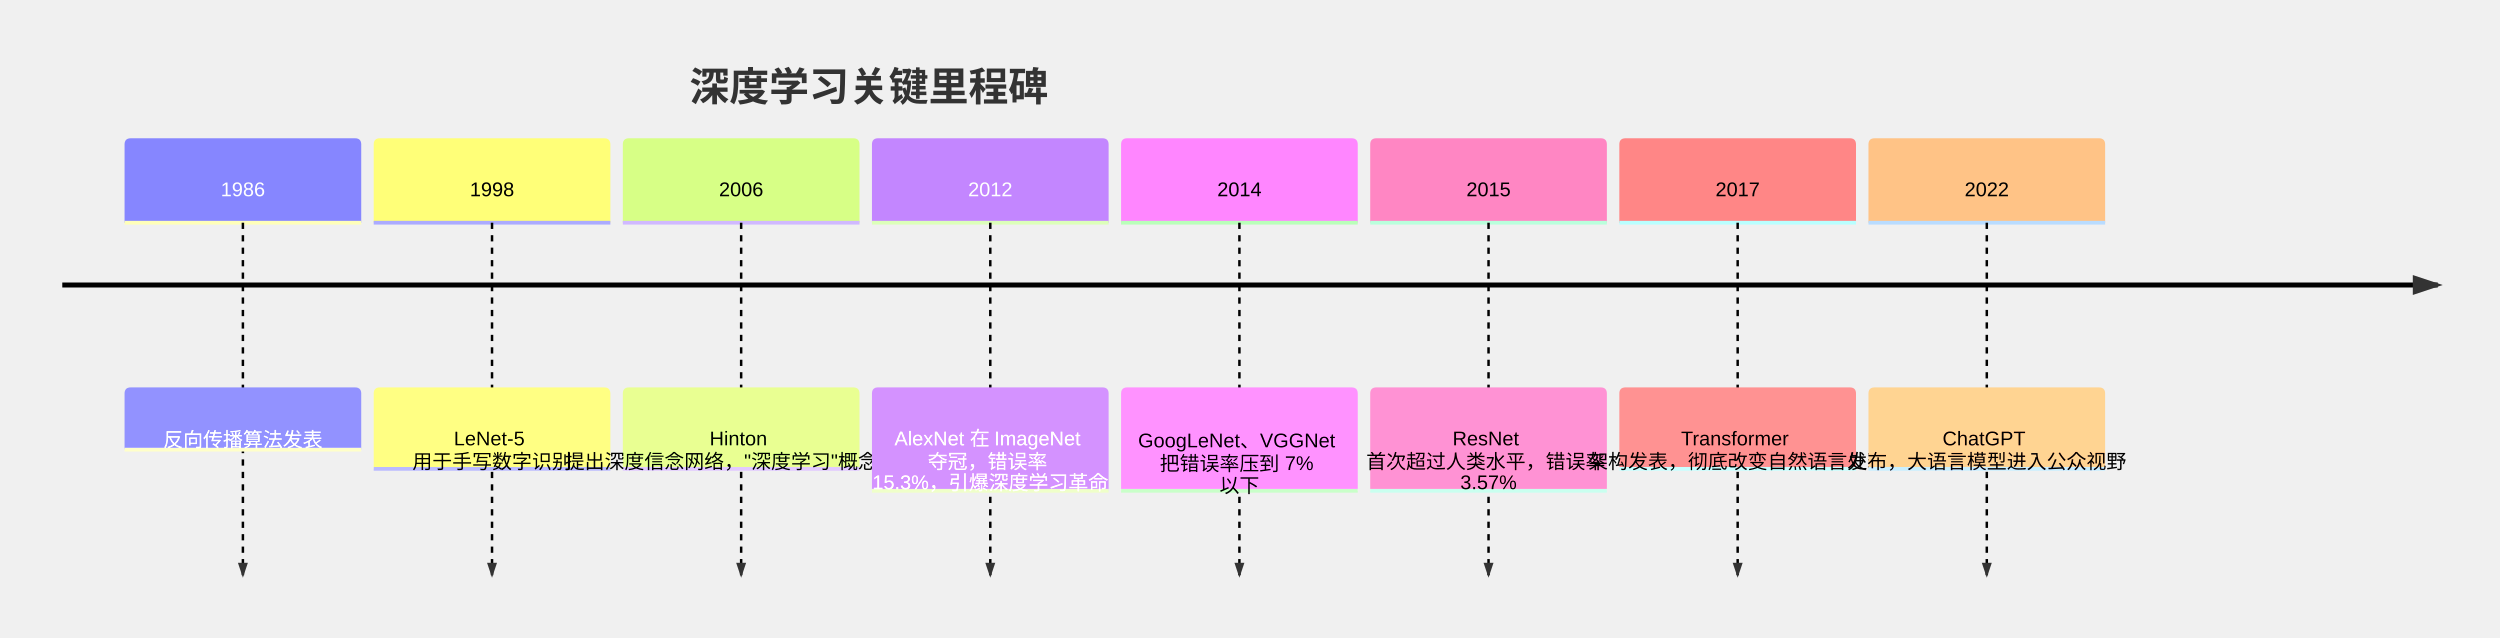
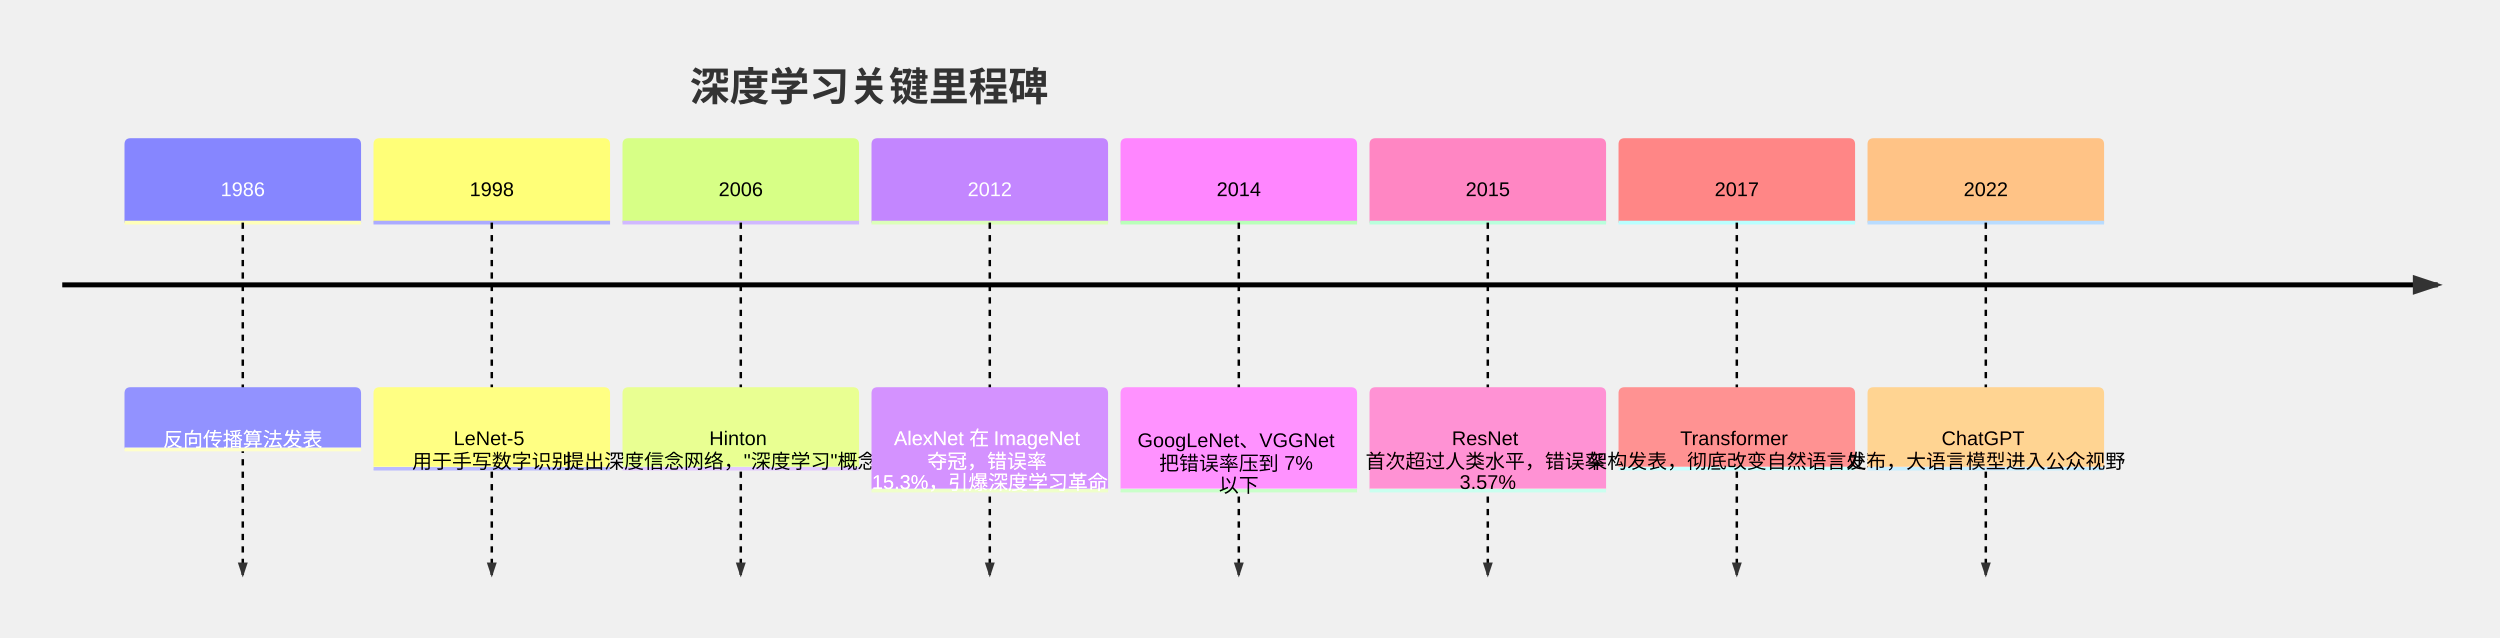
- <svg xmlns="http://www.w3.org/2000/svg" id="my-svg" width="100%" style="max-width: 2007px; background-color: white;" viewBox="100 -61 2007 511.8" role="graphics-document document" aria-roledescription="timeline">
+ <svg xmlns="http://www.w3.org/2000/svg" id="my-svg" width="100%" style="max-width: 2008px; background-color: white;" viewBox="100 -61 2008 511.8" role="graphics-document document" aria-roledescription="timeline">
  <style>#my-svg{font-family:"trebuchet ms",verdana,arial,sans-serif;font-size:16px;fill:#333;}@keyframes edge-animation-frame{from{stroke-dashoffset:0;}}@keyframes dash{to{stroke-dashoffset:0;}}#my-svg .edge-animation-slow{stroke-dasharray:9,5!important;stroke-dashoffset:900;animation:dash 50s linear infinite;stroke-linecap:round;}#my-svg .edge-animation-fast{stroke-dasharray:9,5!important;stroke-dashoffset:900;animation:dash 20s linear infinite;stroke-linecap:round;}#my-svg .error-icon{fill:#552222;}#my-svg .error-text{fill:#552222;stroke:#552222;}#my-svg .edge-thickness-normal{stroke-width:1px;}#my-svg .edge-thickness-thick{stroke-width:3.5px;}#my-svg .edge-pattern-solid{stroke-dasharray:0;}#my-svg .edge-thickness-invisible{stroke-width:0;fill:none;}#my-svg .edge-pattern-dashed{stroke-dasharray:3;}#my-svg .edge-pattern-dotted{stroke-dasharray:2;}#my-svg .marker{fill:#333333;stroke:#333333;}#my-svg .marker.cross{stroke:#333333;}#my-svg svg{font-family:"trebuchet ms",verdana,arial,sans-serif;font-size:16px;}#my-svg p{margin:0;}#my-svg .edge{stroke-width:3;}#my-svg .section--1 rect,#my-svg .section--1 path,#my-svg .section--1 circle,#my-svg .section--1 path{fill:hsl(240, 100%, 76.275%);}#my-svg .section--1 text{fill:#ffffff;}#my-svg .node-icon--1{font-size:40px;color:#ffffff;}#my-svg .section-edge--1{stroke:hsl(240, 100%, 76.275%);}#my-svg .edge-depth--1{stroke-width:17;}#my-svg .section--1 line{stroke:hsl(60, 100%, 86.275%);stroke-width:3;}#my-svg .lineWrapper line{stroke:#ffffff;}#my-svg .disabled,#my-svg .disabled circle,#my-svg .disabled text{fill:hsl(80, 100%, 96.275%);}#my-svg .disabled text{fill:#aaaa33;}#my-svg .section-0 rect,#my-svg .section-0 path,#my-svg .section-0 circle,#my-svg .section-0 path{fill:hsl(60, 100%, 73.529%);}#my-svg .section-0 text{fill:black;}#my-svg .node-icon-0{font-size:40px;color:black;}#my-svg .section-edge-0{stroke:hsl(60, 100%, 73.529%);}#my-svg .edge-depth-0{stroke-width:14;}#my-svg .section-0 line{stroke:hsl(240, 100%, 83.529%);stroke-width:3;}#my-svg .lineWrapper line{stroke:black;}#my-svg .disabled,#my-svg .disabled circle,#my-svg .disabled text{fill:hsl(80, 100%, 96.275%);}#my-svg .disabled text{fill:#aaaa33;}#my-svg .section-1 rect,#my-svg .section-1 path,#my-svg .section-1 circle,#my-svg .section-1 path{fill:hsl(80, 100%, 76.275%);}#my-svg .section-1 text{fill:black;}#my-svg .node-icon-1{font-size:40px;color:black;}#my-svg .section-edge-1{stroke:hsl(80, 100%, 76.275%);}#my-svg .edge-depth-1{stroke-width:11;}#my-svg .section-1 line{stroke:hsl(260, 100%, 86.275%);stroke-width:3;}#my-svg .lineWrapper line{stroke:black;}#my-svg .disabled,#my-svg .disabled circle,#my-svg .disabled text{fill:hsl(80, 100%, 96.275%);}#my-svg .disabled text{fill:#aaaa33;}#my-svg .section-2 rect,#my-svg .section-2 path,#my-svg .section-2 circle,#my-svg .section-2 path{fill:hsl(270, 100%, 76.275%);}#my-svg .section-2 text{fill:#ffffff;}#my-svg .node-icon-2{font-size:40px;color:#ffffff;}#my-svg .section-edge-2{stroke:hsl(270, 100%, 76.275%);}#my-svg .edge-depth-2{stroke-width:8;}#my-svg .section-2 line{stroke:hsl(90, 100%, 86.275%);stroke-width:3;}#my-svg .lineWrapper line{stroke:#ffffff;}#my-svg .disabled,#my-svg .disabled circle,#my-svg .disabled text{fill:hsl(80, 100%, 96.275%);}#my-svg .disabled text{fill:#aaaa33;}#my-svg .section-3 rect,#my-svg .section-3 path,#my-svg .section-3 circle,#my-svg .section-3 path{fill:hsl(300, 100%, 76.275%);}#my-svg .section-3 text{fill:black;}#my-svg .node-icon-3{font-size:40px;color:black;}#my-svg .section-edge-3{stroke:hsl(300, 100%, 76.275%);}#my-svg .edge-depth-3{stroke-width:5;}#my-svg .section-3 line{stroke:hsl(120, 100%, 86.275%);stroke-width:3;}#my-svg .lineWrapper line{stroke:black;}#my-svg .disabled,#my-svg .disabled circle,#my-svg .disabled text{fill:hsl(80, 100%, 96.275%);}#my-svg .disabled text{fill:#aaaa33;}#my-svg .section-4 rect,#my-svg .section-4 path,#my-svg .section-4 circle,#my-svg .section-4 path{fill:hsl(330, 100%, 76.275%);}#my-svg .section-4 text{fill:black;}#my-svg .node-icon-4{font-size:40px;color:black;}#my-svg .section-edge-4{stroke:hsl(330, 100%, 76.275%);}#my-svg .edge-depth-4{stroke-width:2;}#my-svg .section-4 line{stroke:hsl(150, 100%, 86.275%);stroke-width:3;}#my-svg .lineWrapper line{stroke:black;}#my-svg .disabled,#my-svg .disabled circle,#my-svg .disabled text{fill:hsl(80, 100%, 96.275%);}#my-svg .disabled text{fill:#aaaa33;}#my-svg .section-5 rect,#my-svg .section-5 path,#my-svg .section-5 circle,#my-svg .section-5 path{fill:hsl(0, 100%, 76.275%);}#my-svg .section-5 text{fill:black;}#my-svg .node-icon-5{font-size:40px;color:black;}#my-svg .section-edge-5{stroke:hsl(0, 100%, 76.275%);}#my-svg .edge-depth-5{stroke-width:-1;}#my-svg .section-5 line{stroke:hsl(180, 100%, 86.275%);stroke-width:3;}#my-svg .lineWrapper line{stroke:black;}#my-svg .disabled,#my-svg .disabled circle,#my-svg .disabled text{fill:hsl(80, 100%, 96.275%);}#my-svg .disabled text{fill:#aaaa33;}#my-svg .section-6 rect,#my-svg .section-6 path,#my-svg .section-6 circle,#my-svg .section-6 path{fill:hsl(30, 100%, 76.275%);}#my-svg .section-6 text{fill:black;}#my-svg .node-icon-6{font-size:40px;color:black;}#my-svg .section-edge-6{stroke:hsl(30, 100%, 76.275%);}#my-svg .edge-depth-6{stroke-width:-4;}#my-svg .section-6 line{stroke:hsl(210, 100%, 86.275%);stroke-width:3;}#my-svg .lineWrapper line{stroke:black;}#my-svg .disabled,#my-svg .disabled circle,#my-svg .disabled text{fill:hsl(80, 100%, 96.275%);}#my-svg .disabled text{fill:#aaaa33;}#my-svg .section-7 rect,#my-svg .section-7 path,#my-svg .section-7 circle,#my-svg .section-7 path{fill:hsl(90, 100%, 76.275%);}#my-svg .section-7 text{fill:black;}#my-svg .node-icon-7{font-size:40px;color:black;}#my-svg .section-edge-7{stroke:hsl(90, 100%, 76.275%);}#my-svg .edge-depth-7{stroke-width:-7;}#my-svg .section-7 line{stroke:hsl(270, 100%, 86.275%);stroke-width:3;}#my-svg .lineWrapper line{stroke:black;}#my-svg .disabled,#my-svg .disabled circle,#my-svg .disabled text{fill:hsl(80, 100%, 96.275%);}#my-svg .disabled text{fill:#aaaa33;}#my-svg .section-8 rect,#my-svg .section-8 path,#my-svg .section-8 circle,#my-svg .section-8 path{fill:hsl(150, 100%, 76.275%);}#my-svg .section-8 text{fill:black;}#my-svg .node-icon-8{font-size:40px;color:black;}#my-svg .section-edge-8{stroke:hsl(150, 100%, 76.275%);}#my-svg .edge-depth-8{stroke-width:-10;}#my-svg .section-8 line{stroke:hsl(330, 100%, 86.275%);stroke-width:3;}#my-svg .lineWrapper line{stroke:black;}#my-svg .disabled,#my-svg .disabled circle,#my-svg .disabled text{fill:hsl(80, 100%, 96.275%);}#my-svg .disabled text{fill:#aaaa33;}#my-svg .section-9 rect,#my-svg .section-9 path,#my-svg .section-9 circle,#my-svg .section-9 path{fill:hsl(180, 100%, 76.275%);}#my-svg .section-9 text{fill:black;}#my-svg .node-icon-9{font-size:40px;color:black;}#my-svg .section-edge-9{stroke:hsl(180, 100%, 76.275%);}#my-svg .edge-depth-9{stroke-width:-13;}#my-svg .section-9 line{stroke:hsl(0, 100%, 86.275%);stroke-width:3;}#my-svg .lineWrapper line{stroke:black;}#my-svg .disabled,#my-svg .disabled circle,#my-svg .disabled text{fill:hsl(80, 100%, 96.275%);}#my-svg .disabled text{fill:#aaaa33;}#my-svg .section-10 rect,#my-svg .section-10 path,#my-svg .section-10 circle,#my-svg .section-10 path{fill:hsl(210, 100%, 76.275%);}#my-svg .section-10 text{fill:black;}#my-svg .node-icon-10{font-size:40px;color:black;}#my-svg .section-edge-10{stroke:hsl(210, 100%, 76.275%);}#my-svg .edge-depth-10{stroke-width:-16;}#my-svg .section-10 line{stroke:hsl(30, 100%, 86.275%);stroke-width:3;}#my-svg .lineWrapper line{stroke:black;}#my-svg .disabled,#my-svg .disabled circle,#my-svg .disabled text{fill:hsl(80, 100%, 96.275%);}#my-svg .disabled text{fill:#aaaa33;}#my-svg .section-root rect,#my-svg .section-root path,#my-svg .section-root circle{fill:hsl(240, 100%, 46.275%);}#my-svg .section-root text{fill:#ffffff;}#my-svg .icon-container{height:100%;display:flex;justify-content:center;align-items:center;}#my-svg .edge{fill:none;}#my-svg .eventWrapper{filter:brightness(120%);}#my-svg .node .neo-node{stroke:#9370DB;}#my-svg [data-look="neo"].node rect,#my-svg [data-look="neo"].cluster rect,#my-svg [data-look="neo"].node polygon{stroke:#9370DB;filter:drop-shadow(1px 2px 2px rgba(185, 185, 185, 1));}#my-svg [data-look="neo"].node path{stroke:#9370DB;stroke-width:1px;}#my-svg [data-look="neo"].node .outer-path{filter:drop-shadow(1px 2px 2px rgba(185, 185, 185, 1));}#my-svg [data-look="neo"].node .neo-line path{stroke:#9370DB;filter:none;}#my-svg [data-look="neo"].node circle{stroke:#9370DB;filter:drop-shadow(1px 2px 2px rgba(185, 185, 185, 1));}#my-svg [data-look="neo"].node circle .state-start{fill:#000000;}#my-svg [data-look="neo"].icon-shape .icon{fill:#9370DB;filter:drop-shadow(1px 2px 2px rgba(185, 185, 185, 1));}#my-svg [data-look="neo"].icon-shape .icon-neo path{stroke:#9370DB;filter:drop-shadow(1px 2px 2px rgba(185, 185, 185, 1));}#my-svg :root{--mermaid-font-family:"trebuchet ms",verdana,arial,sans-serif;}</style>
  <g />
  <g />
  <defs>
    <marker id="my-svg-arrowhead" refX="5" refY="2" markerWidth="6" markerHeight="4" orient="auto">
      <path d="M 0,0 V 4 L6,2 Z" />
    </marker>
  </defs>
  <g class="taskWrapper" transform="translate(200, 50)">
    <g class="timeline-node section--1">
      <g>
        <path id="my-svg-node-0" class="node-bkg node-undefined" d="M0 62.8 v-57.8 q0,-5,5,-5 h180 q5,0,5,5 v62.8 H0 Z" />
        <line class="node-line--1" x1="0" y1="67.8" x2="190" y2="67.8" />
      </g>
      <g transform="translate(95, 10)">
        <text dy="1em" alignment-baseline="middle" dominant-baseline="middle" text-anchor="middle">
          <tspan x="0" dy="1em">1986</tspan>
        </text>
      </g>
    </g>
  </g>
  <g class="lineWrapper">
    <line x1="295" y1="117.8" x2="295" y2="400.8" stroke-width="2" stroke="black" marker-end="url(#my-svg-arrowhead)" stroke-dasharray="5,5" />
  </g>
  <g class="eventWrapper" transform="translate(200, 250)">
    <g class="timeline-node section--1">
      <g>
        <path id="my-svg-node-1" class="node-bkg node-undefined" d="M0 45 v-40 q0,-5,5,-5 h180 q5,0,5,5 v45 H0 Z" />
        <line class="node-line--1" x1="0" y1="50" x2="190" y2="50" />
      </g>
      <g transform="translate(95, 10)">
        <text dy="1em" alignment-baseline="middle" dominant-baseline="middle" text-anchor="middle">
          <tspan x="0" dy="1em">反向传播算法发表</tspan>
        </text>
      </g>
    </g>
  </g>
  <g class="taskWrapper" transform="translate(400, 50)">
    <g class="timeline-node section-0">
      <g>
        <path id="my-svg-node-2" class="node-bkg node-undefined" d="M0 62.8 v-57.8 q0,-5,5,-5 h180 q5,0,5,5 v62.8 H0 Z" />
        <line class="node-line-0" x1="0" y1="67.8" x2="190" y2="67.8" />
      </g>
      <g transform="translate(95, 10)">
        <text dy="1em" alignment-baseline="middle" dominant-baseline="middle" text-anchor="middle">
          <tspan x="0" dy="1em">1998</tspan>
        </text>
      </g>
    </g>
  </g>
  <g class="lineWrapper">
    <line x1="495" y1="117.8" x2="495" y2="400.8" stroke-width="2" stroke="black" marker-end="url(#my-svg-arrowhead)" stroke-dasharray="5,5" />
  </g>
  <g class="eventWrapper" transform="translate(400, 250)">
    <g class="timeline-node section-0">
      <g>
        <path id="my-svg-node-3" class="node-bkg node-undefined" d="M0 60.4 v-55.4 q0,-5,5,-5 h180 q5,0,5,5 v60.4 H0 Z" />
        <line class="node-line-0" x1="0" y1="65.4" x2="190" y2="65.4" />
      </g>
      <g transform="translate(95, 10)">
        <text dy="1em" alignment-baseline="middle" dominant-baseline="middle" text-anchor="middle">
          <tspan x="0" dy="1em">LeNet-5</tspan>
          <tspan x="0" dy="1.1em">用于手写数字识别</tspan>
        </text>
      </g>
    </g>
  </g>
  <g class="taskWrapper" transform="translate(600, 50)">
    <g class="timeline-node section-1">
      <g>
        <path id="my-svg-node-4" class="node-bkg node-undefined" d="M0 62.8 v-57.8 q0,-5,5,-5 h180 q5,0,5,5 v62.8 H0 Z" />
        <line class="node-line-1" x1="0" y1="67.8" x2="190" y2="67.8" />
      </g>
      <g transform="translate(95, 10)">
        <text dy="1em" alignment-baseline="middle" dominant-baseline="middle" text-anchor="middle">
          <tspan x="0" dy="1em">2006</tspan>
        </text>
      </g>
    </g>
  </g>
  <g class="lineWrapper">
    <line x1="695" y1="117.8" x2="695" y2="400.8" stroke-width="2" stroke="black" marker-end="url(#my-svg-arrowhead)" stroke-dasharray="5,5" />
  </g>
  <g class="eventWrapper" transform="translate(600, 250)">
    <g class="timeline-node section-1">
      <g>
        <path id="my-svg-node-5" class="node-bkg node-undefined" d="M0 60.4 v-55.4 q0,-5,5,-5 h180 q5,0,5,5 v60.4 H0 Z" />
        <line class="node-line-1" x1="0" y1="65.4" x2="190" y2="65.4" />
      </g>
      <g transform="translate(95, 10)">
        <text dy="1em" alignment-baseline="middle" dominant-baseline="middle" text-anchor="middle">
          <tspan x="0" dy="1em">Hinton</tspan>
          <tspan x="0" dy="1.1em">提出深度信念网络，"深度学习"概念复兴</tspan>
        </text>
      </g>
    </g>
  </g>
  <g class="taskWrapper" transform="translate(800, 50)">
    <g class="timeline-node section-2">
      <g>
        <path id="my-svg-node-6" class="node-bkg node-undefined" d="M0 62.8 v-57.8 q0,-5,5,-5 h180 q5,0,5,5 v62.8 H0 Z" />
        <line class="node-line-2" x1="0" y1="67.8" x2="190" y2="67.8" />
      </g>
      <g transform="translate(95, 10)">
        <text dy="1em" alignment-baseline="middle" dominant-baseline="middle" text-anchor="middle">
          <tspan x="0" dy="1em">2012</tspan>
        </text>
      </g>
    </g>
  </g>
  <g class="lineWrapper">
    <line x1="895" y1="117.8" x2="895" y2="400.8" stroke-width="2" stroke="black" marker-end="url(#my-svg-arrowhead)" stroke-dasharray="5,5" />
  </g>
  <g class="eventWrapper" transform="translate(800, 250)">
    <g class="timeline-node section-2">
      <g>
        <path id="my-svg-node-7" class="node-bkg node-undefined" d="M0 78 v-73 q0,-5,5,-5 h180 q5,0,5,5 v78 H0 Z" />
        <line class="node-line-2" x1="0" y1="83" x2="190" y2="83" />
      </g>
      <g transform="translate(95, 10)">
        <text dy="1em" alignment-baseline="middle" dominant-baseline="middle" text-anchor="middle">
          <tspan x="0" dy="1em">AlexNet   在   ImageNet</tspan>
          <tspan x="0" dy="1.1em">夺冠，错误率</tspan>
          <tspan x="0" dy="1.1em">15.3%，引爆深度学习革命</tspan>
        </text>
      </g>
    </g>
  </g>
  <g class="taskWrapper" transform="translate(1000, 50)">
    <g class="timeline-node section-3">
      <g>
        <path id="my-svg-node-8" class="node-bkg node-undefined" d="M0 62.8 v-57.8 q0,-5,5,-5 h180 q5,0,5,5 v62.8 H0 Z" />
        <line class="node-line-3" x1="0" y1="67.8" x2="190" y2="67.8" />
      </g>
      <g transform="translate(95, 10)">
        <text dy="1em" alignment-baseline="middle" dominant-baseline="middle" text-anchor="middle">
          <tspan x="0" dy="1em">2014</tspan>
        </text>
      </g>
    </g>
  </g>
  <g class="lineWrapper">
    <line x1="1095" y1="117.8" x2="1095" y2="400.8" stroke-width="2" stroke="black" marker-end="url(#my-svg-arrowhead)" stroke-dasharray="5,5" />
  </g>
  <g class="eventWrapper" transform="translate(1000, 250)">
    <g class="timeline-node section-3">
      <g>
        <path id="my-svg-node-9" class="node-bkg node-undefined" d="M0 78 v-73 q0,-5,5,-5 h180 q5,0,5,5 v78 H0 Z" />
        <line class="node-line-3" x1="0" y1="83" x2="190" y2="83" />
      </g>
      <g transform="translate(95, 10)">
        <text dy="1em" alignment-baseline="middle" dominant-baseline="middle" text-anchor="middle">
          <tspan x="0" dy="1em" />
          <tspan x="0" dy="1.1em">GoogLeNet、VGGNet</tspan>
          <tspan x="0" dy="1.1em">把错误率压到   7%</tspan>
          <tspan x="0" dy="1.1em">以下</tspan>
        </text>
      </g>
    </g>
  </g>
  <g class="taskWrapper" transform="translate(1200, 50)">
    <g class="timeline-node section-4">
      <g>
        <path id="my-svg-node-10" class="node-bkg node-undefined" d="M0 62.8 v-57.8 q0,-5,5,-5 h180 q5,0,5,5 v62.8 H0 Z" />
        <line class="node-line-4" x1="0" y1="67.8" x2="190" y2="67.8" />
      </g>
      <g transform="translate(95, 10)">
        <text dy="1em" alignment-baseline="middle" dominant-baseline="middle" text-anchor="middle">
          <tspan x="0" dy="1em">2015</tspan>
        </text>
      </g>
    </g>
  </g>
  <g class="lineWrapper">
    <line x1="1295" y1="117.8" x2="1295" y2="400.8" stroke-width="2" stroke="black" marker-end="url(#my-svg-arrowhead)" stroke-dasharray="5,5" />
  </g>
  <g class="eventWrapper" transform="translate(1200, 250)">
    <g class="timeline-node section-4">
      <g>
        <path id="my-svg-node-11" class="node-bkg node-undefined" d="M0 78 v-73 q0,-5,5,-5 h180 q5,0,5,5 v78 H0 Z" />
        <line class="node-line-4" x1="0" y1="83" x2="190" y2="83" />
      </g>
      <g transform="translate(95, 10)">
        <text dy="1em" alignment-baseline="middle" dominant-baseline="middle" text-anchor="middle">
          <tspan x="0" dy="1em">ResNet</tspan>
          <tspan x="0" dy="1.1em">首次超过人类水平，错误率</tspan>
          <tspan x="0" dy="1.1em">3.57%</tspan>
        </text>
      </g>
    </g>
  </g>
  <g class="taskWrapper" transform="translate(1400, 50)">
    <g class="timeline-node section-5">
      <g>
        <path id="my-svg-node-12" class="node-bkg node-undefined" d="M0 62.8 v-57.8 q0,-5,5,-5 h180 q5,0,5,5 v62.8 H0 Z" />
        <line class="node-line-5" x1="0" y1="67.8" x2="190" y2="67.8" />
      </g>
      <g transform="translate(95, 10)">
        <text dy="1em" alignment-baseline="middle" dominant-baseline="middle" text-anchor="middle">
          <tspan x="0" dy="1em">2017</tspan>
        </text>
      </g>
    </g>
  </g>
  <g class="lineWrapper">
    <line x1="1495" y1="117.8" x2="1495" y2="400.8" stroke-width="2" stroke="black" marker-end="url(#my-svg-arrowhead)" stroke-dasharray="5,5" />
  </g>
  <g class="eventWrapper" transform="translate(1400, 250)">
    <g class="timeline-node section-5">
      <g>
        <path id="my-svg-node-13" class="node-bkg node-undefined" d="M0 60.4 v-55.4 q0,-5,5,-5 h180 q5,0,5,5 v60.4 H0 Z" />
        <line class="node-line-5" x1="0" y1="65.4" x2="190" y2="65.4" />
      </g>
      <g transform="translate(95, 10)">
        <text dy="1em" alignment-baseline="middle" dominant-baseline="middle" text-anchor="middle">
          <tspan x="0" dy="1em">Transformer</tspan>
          <tspan x="0" dy="1.1em">架构发表，彻底改变自然语言处理</tspan>
        </text>
      </g>
    </g>
  </g>
  <g class="taskWrapper" transform="translate(1600, 50)">
    <g class="timeline-node section-6">
      <g>
        <path id="my-svg-node-14" class="node-bkg node-undefined" d="M0 62.8 v-57.8 q0,-5,5,-5 h180 q5,0,5,5 v62.8 H0 Z" />
        <line class="node-line-6" x1="0" y1="67.8" x2="190" y2="67.8" />
      </g>
      <g transform="translate(95, 10)">
        <text dy="1em" alignment-baseline="middle" dominant-baseline="middle" text-anchor="middle">
          <tspan x="0" dy="1em">2022</tspan>
        </text>
      </g>
    </g>
  </g>
  <g class="lineWrapper">
    <line x1="1695" y1="117.8" x2="1695" y2="400.8" stroke-width="2" stroke="black" marker-end="url(#my-svg-arrowhead)" stroke-dasharray="5,5" />
  </g>
  <g class="eventWrapper" transform="translate(1600, 250)">
    <g class="timeline-node section-6">
      <g>
        <path id="my-svg-node-15" class="node-bkg node-undefined" d="M0 60.4 v-55.4 q0,-5,5,-5 h180 q5,0,5,5 v60.4 H0 Z" />
        <line class="node-line-6" x1="0" y1="65.4" x2="190" y2="65.4" />
      </g>
      <g transform="translate(95, 10)">
        <text dy="1em" alignment-baseline="middle" dominant-baseline="middle" text-anchor="middle">
          <tspan x="0" dy="1em">ChatGPT</tspan>
          <tspan x="0" dy="1.1em">发布，大语言模型进入公众视野</tspan>
        </text>
      </g>
    </g>
  </g>
-   <text x="653.5" font-size="4ex" font-weight="bold" y="20">深度学习关键里程碑</text>
-   <g class="lineWrapper">
-     <line x1="150" y1="167.8" x2="2057" y2="167.8" stroke-width="4" stroke="black" marker-end="url(#my-svg-arrowhead)" />
+   <text x="654" font-size="4ex" font-weight="bold" y="20">深度学习关键里程碑</text>
+   <g class="lineWrapper">
+     <line x1="150" y1="167.8" x2="2058" y2="167.8" stroke-width="4" stroke="black" marker-end="url(#my-svg-arrowhead)" />
  </g>
</svg>
